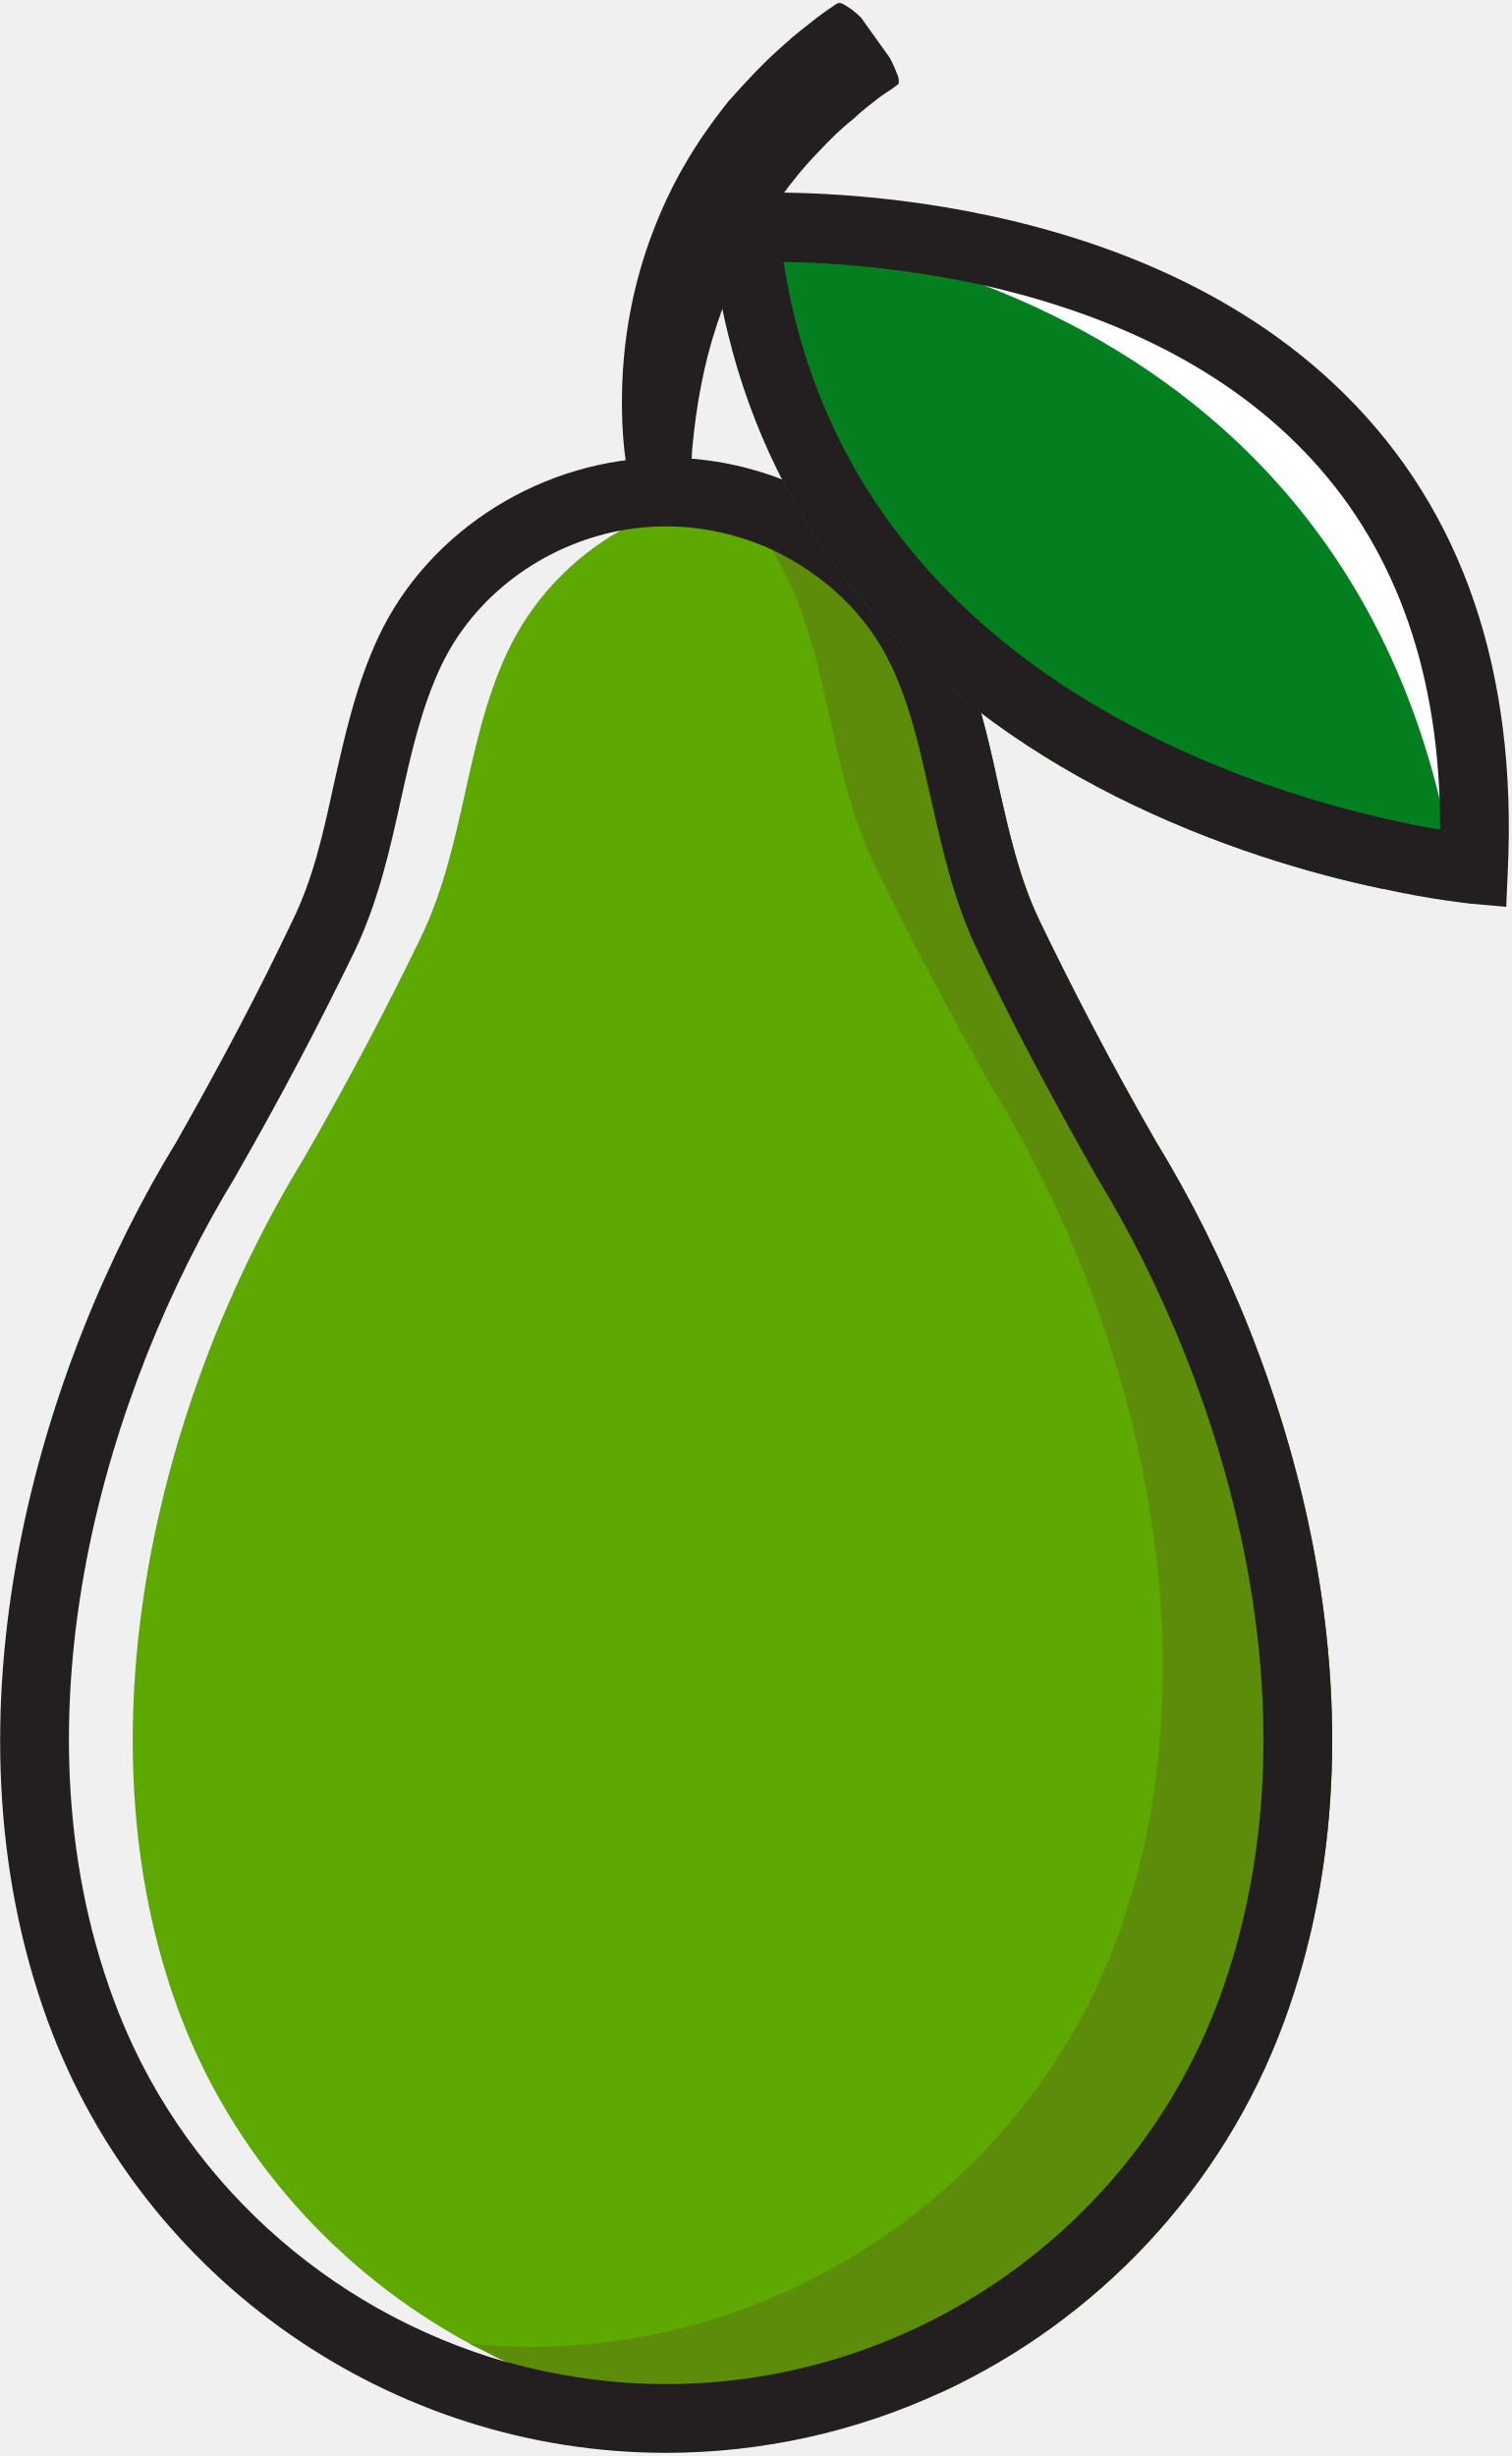
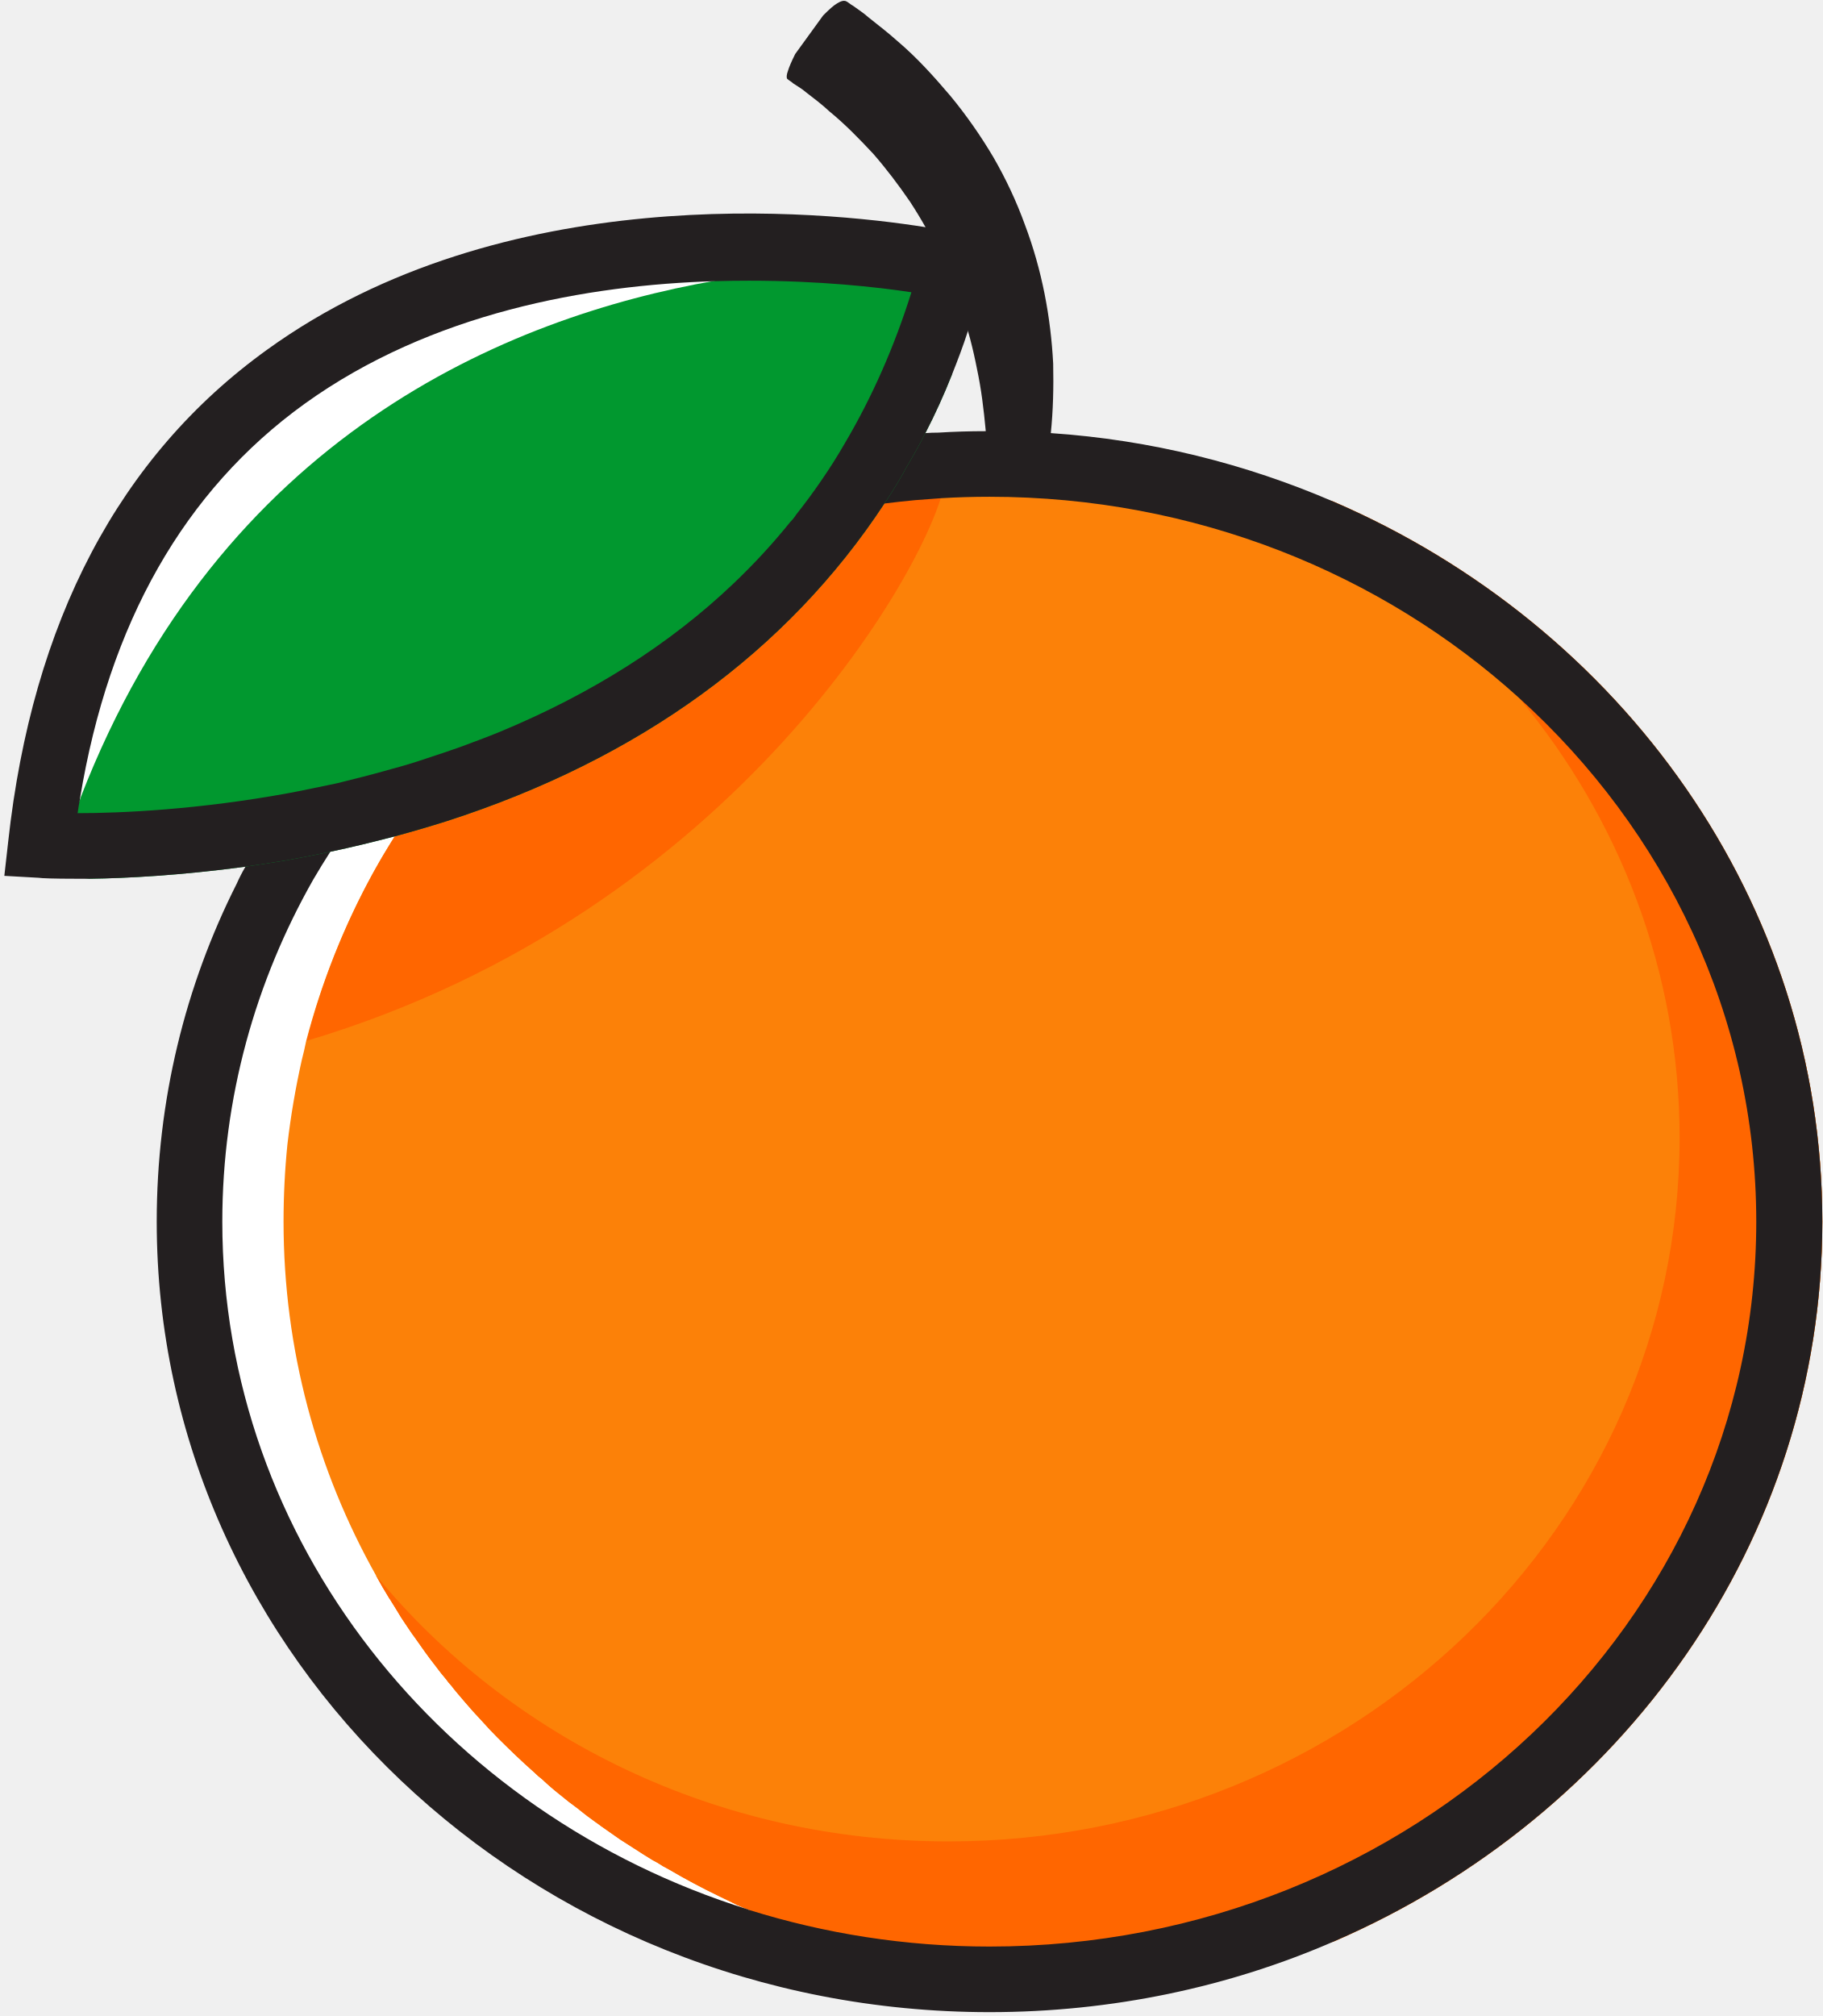
- <svg xmlns="http://www.w3.org/2000/svg" version="1.2" viewBox="0 0 288 468" width="288" height="468">
+ <svg xmlns="http://www.w3.org/2000/svg" version="1.2" viewBox="0 0 378 418" width="378" height="418">
  <style>
- 		.s0 { fill: #5da901 } 
- 		.s1 { fill: #5c8c09 } 
- 		.s2 { fill: #231f20 } 
- 		.s3 { fill: #ffffff } 
- 		.s4 { fill: #037f20 } 
+ 		.s0 { fill: #ffffff } 
+ 		.s1 { fill: #fc8108 } 
+ 		.s2 { fill: #ff6600 } 
+ 		.s3 { fill: #231f20 } 
+ 		.s4 { fill: #01982f } 
	</style>
  <g id="Artwork">
    <g id="&lt;Group&gt;">
      <g id="-e-&lt;Group&gt;">
        <g id="&lt;Group&gt;">
-           <path id="&lt;Path&gt;" class="s0" d="m244.6 385.4c-11.7 31.7-35.6 56.7-65.1 70.4-10.9 3.3-22.3 5.1-34 5.1q-1.8 0-3.7-0.1-1.4 0-2.9-0.1-0.1 0-0.3 0-0.6-0.1-1.3-0.1-1.1-0.1-2.2-0.2-5.2-0.5-10.4-1.4-1-0.2-1.9-0.4-1.1-0.2-2.2-0.4-1.1-0.3-2.2-0.5-1.1-0.3-2.2-0.6-1.2-0.3-2.3-0.6-0.9-0.3-1.9-0.6-6.6-2-12.9-4.7-1.3-0.5-2.6-1.1-0.3-0.2-0.6-0.3-1.6-0.7-3.2-1.6-1.6-0.8-3.2-1.6c-25.1-13.6-45.3-35.9-55.5-63.5-19.3-52.4-4.4-116 23.8-162.2 8-13.9 15.6-28.2 22.5-42.5 8.3-17.4 8.3-36.9 16.4-54.2 4.6-9.8 12.2-17.8 21.5-23.1 6.1-3.5 12.8-5.9 19.9-6.9q0.9-0.1 1.8-0.2 1.8-0.2 3.5-0.2 1.1-0.1 2.1-0.1c3.7 0 7.3 0.4 10.9 1.1 11 6.1 20 15.3 25.3 26.6 4.3 9.2 6.5 18.8 8.5 28.1 2.1 9.2 4 17.9 7.9 26 6.4 13.3 13.8 27.5 22.2 42.1 26 42.5 46 109 24.3 167.8z" />
+           <path id="&lt;Path&gt;" class="s0" d="m371.1 253.3c0-86.8-74.3-157.1-165.9-157.1-91.7 0-165.9 70.3-165.9 157.1 0 86.8 74.2 157.1 165.9 157.1 91.6 0 165.9-70.3 165.9-157.1z" />
        </g>
        <g id="&lt;Group&gt;">
-           <path id="&lt;Path&gt;" class="s1" d="m220.3 217.6c26 42.5 46 109 24.3 167.8-11.7 31.7-35.6 56.7-65.1 70.4-10.9 3.3-22.3 5.1-34 5.1q-1.8 0-3.7-0.1-1.4 0-2.9-0.1-0.1 0-0.3 0-0.6-0.1-1.3-0.1-1.1-0.1-2.2-0.2-5.2-0.5-10.4-1.4-1-0.2-1.9-0.4-1.1-0.2-2.2-0.4-1.1-0.3-2.2-0.5-1.1-0.3-2.2-0.6-1.2-0.3-2.3-0.6-0.9-0.3-1.9-0.6-6.6-2-12.9-4.7-1.3-0.5-2.5-1.1-0.4-0.1-0.7-0.3-1.6-0.7-3.2-1.6-1.6-0.8-3.2-1.6 5.8 0.6 11.8 0.6c49.2 0 94.5-31.5 111.5-77.7 19.4-52.5 4.5-116.1-23.8-162.3-7.9-13.9-15.5-28.2-22.4-42.5-8.4-17.4-8.3-36.9-16.4-54.2q-1.4-3-3.2-5.8c-2.5-3.9-5.5-7.4-8.9-10.5q0.9-0.1 1.8-0.2c1.2-0.1 2.3-0.2 3.5-0.2q1.1-0.1 2.1-0.1c3.7 0 7.3 0.4 10.9 1.1 11 6.1 20 15.3 25.3 26.6 4.3 9.2 6.5 18.8 8.5 28.1 2.1 9.2 4 17.9 7.9 26 6.4 13.3 13.8 27.5 22.2 42.1z" />
+           <path id="&lt;Path&gt;" class="s1" d="m377.9 253.3c0 66.2-41.6 123.4-101.2 149.2-16.4 5.1-33.9 7.9-52 7.9q-1.7 0-3.4 0-1.3 0-2.5-0.1-2-0.1-3.9-0.2-1 0-2-0.1-0.8 0-1.5-0.1-1.6-0.1-3.2-0.3-0.6 0-1.2-0.1-3.6-0.3-7.3-0.9-2.2-0.3-4.4-0.7-1.9-0.3-3.9-0.7-6.2-1.2-12.1-2.8-2-0.5-3.9-1.1-1.9-0.5-3.7-1.1-2.6-0.8-5.1-1.7-1.4-0.5-2.7-1-1.9-0.7-3.8-1.4-1.9-0.8-3.7-1.6-0.6-0.2-1.1-0.5-0.9-0.3-1.7-0.7-0.8-0.3-1.5-0.7-1.5-0.7-2.9-1.4-5.4-2.6-10.5-5.6-1.2-0.6-2.4-1.4-1-0.5-1.9-1.1-1-0.6-1.9-1.2-1.9-1.2-3.9-2.5-2-1.4-4-2.8-0.5-0.4-1.1-0.8-1.7-1.2-3.3-2.5-0.2-0.2-0.5-0.4-1.8-1.3-3.6-2.8-1.9-1.5-3.7-3.2-0.8-0.6-1.6-1.4c-2.6-2.3-5.1-4.7-7.6-7.2q-1.7-1.7-3.2-3.4-1.9-2-3.6-4c-1-1.2-2-2.3-2.9-3.5q-0.5-0.5-0.9-1.1-1.2-1.4-2.3-2.9c-1.5-1.9-2.9-3.9-4.3-5.9-0.7-0.9-1.3-1.9-2-2.9q-0.4-0.6-0.8-1.2-1.2-2-2.4-3.9-0.1-0.1-0.2-0.3-1.3-2.1-2.5-4.3-0.1-0.1-0.1-0.2 0 0 0 0c-12.3-21.9-19.2-46.9-19.2-73.4q0-8.1 0.8-16c0.7-6 1.7-11.8 3-17.6q0.5-1.9 0.9-3.9c3.2-12.2 7.9-24 13.9-34.9q2.1-3.8 4.5-7.5 2.8-4.5 5.9-8.8 0.8-1.2 1.7-2.3 0.7-1 1.4-1.9 2.2-2.9 4.6-5.6c15.9-18.8 36.3-33.9 59.6-44.2 3.3-1.4 6.7-2.8 10.1-4 3-1.1 6.1-2.1 9.2-3q0.9-0.3 1.8-0.6c2.4-0.7 4.9-1.3 7.3-1.9q1.1-0.3 2.2-0.6 0.1 0 0.2 0c1.4-0.3 2.8-0.6 4.2-0.9q0.7-0.1 1.4-0.2 2.3-0.5 4.7-0.9 4.2-0.7 8.6-1.2c3.3-0.4 6.7-0.7 10.1-0.8q1-0.1 2-0.1 3.9-0.2 7.8-0.2 9.7 0 19.2 1 1.4 0.2 2.8 0.4 1.2 0.1 2.4 0.3 1.7 0.2 3.3 0.5 1.5 0.2 3 0.5 1.5 0.3 3 0.6 1.1 0.1 2.2 0.4 1.1 0.2 2.3 0.5 2 0.4 3.9 0.9 3.2 0.8 6.3 1.7 1.7 0.5 3.4 1 0 0 0 0c59.8 25.8 101.4 83 101.4 149.3z" />
        </g>
        <g id="&lt;Group&gt;">
-           <path id="&lt;Compound Path&gt;" fill-rule="evenodd" class="s2" d="m244.6 385.4c-11.7 31.7-35.6 56.7-65.1 70.4-16.2 7.5-34.1 11.6-52.6 11.6-52.3 0-99.6-32.9-117.7-82-21.6-58.8-1.6-125.3 24.4-167.8 8.3-14.6 15.8-28.8 22.1-42.1 4-8.1 5.9-16.8 7.9-26 2.1-9.3 4.2-18.9 8.5-28.1 9.6-20.5 31.6-34.2 54.8-34.2 10.4 0 20.6 2.7 29.5 7.6 11 6.1 20 15.3 25.3 26.6 4.3 9.2 6.5 18.8 8.5 28.1 2.1 9.2 4 17.9 7.9 26 6.4 13.3 13.8 27.5 22.2 42.1 26 42.5 46 109 24.3 167.8zm-35.6-161.1l-0.1-0.2c-8.5-14.9-16.1-29.3-22.6-42.9-4.6-9.5-6.7-19.3-8.9-28.9-2-9-3.8-17.4-7.5-25.3-4.6-9.9-13-17.7-22.9-22.3-6.2-2.8-13.1-4.4-20.1-4.4q-4.4 0-8.7 0.8c-14.8 2.8-27.9 12.5-34.2 25.9-3.7 7.9-5.6 16.3-7.6 25.3-2.1 9.6-4.3 19.4-8.8 28.9-6.6 13.6-14.2 28.1-22.7 42.9l-0.1 0.2c-24.4 40-43.3 102.1-23.2 156.6 12.5 34.1 40.9 59.5 74.9 69.2q0 0 0.1 0c9.7 2.7 19.9 4.2 30.3 4.2 46.9 0 89.2-29.5 105.4-73.4 20.1-54.5 1.1-116.6-23.3-156.6z" />
+           <path id="&lt;Path&gt;" class="s2" d="m196.4 96.2c0 0-0.1 0.8-0.2 2.3q-0.1 0.5-0.2 1.1c-2.4 16.1-43.1 89.6-132.4 116.2 5-19.5 13.9-37.6 25.9-53.5q0.7-1 1.4-1.9c32.6-23 74.2-46.9 89.3-56.8 1.6-1.1 3.6-2.1 5.5-3.1 5.3-2.5 10.7-4.3 10.7-4.3z" />
        </g>
        <g id="&lt;Group&gt;">
-           <path id="&lt;Path&gt;" class="s2" d="m131.6 97.5c-0.1-1.7-0.1-3.9 0-5.9q0.1-3.1 0.3-6.1c0.4-4.1 0.9-8.1 1.7-12.1 1.5-7.9 4.1-15.6 7.5-22.8q2.6-5.4 5.8-10.4c2.2-3.2 4.6-6.4 7.3-9.4 2.7-2.9 5.4-5.8 8.6-8.3 1.4-1.4 3.1-2.6 4.7-3.9 0.8-0.6 1.6-1.1 2.5-1.7 0.4-0.3 0.8-0.6 1.2-0.9 0.1-0.3 0.1-0.8-0.1-1.5-0.3-0.8-0.7-1.8-1.5-3.4l-5.5-7.7c-1.2-1.2-2.2-1.9-2.9-2.3-0.7-0.5-1.2-0.6-1.5-0.5-0.6 0.2-1 0.7-1.6 1-1 0.7-2 1.4-3 2.2-2 1.6-4 3.1-5.8 4.8-3.8 3.3-7.2 7-10.5 10.7-3.1 3.9-6 8-8.4 12.2-2.5 4.3-4.5 8.7-6.2 13.2-3.4 9.1-5.2 18.4-5.6 27.7-0.2 4.6-0.1 9.2 0.4 13.7q0.4 3.4 1.1 6.8c0.4 2.3 0.4 2.6 1.2 5z" />
+           <path id="&lt;Path&gt;" class="s2" d="m377.9 253.3c0 66.2-41.6 123.4-101.2 149.2-16.4 5.1-33.9 7.9-52 7.9q-1.7 0-3.4 0-1.3 0-2.5-0.1-2-0.1-3.9-0.2-1 0-2-0.1-0.8 0-1.5-0.1-1.6-0.1-3.2-0.3-0.6 0-1.2-0.1-3.6-0.3-7.3-0.9-2.2-0.3-4.4-0.7-1.9-0.3-3.9-0.7-6.2-1.2-12.1-2.8-2-0.5-3.9-1.1-1.9-0.5-3.7-1.1-2.6-0.8-5.1-1.7-1.4-0.5-2.7-1-1.9-0.7-3.8-1.4-1.9-0.8-3.7-1.6-0.6-0.2-1.1-0.5-0.1 0-0.2-0.1-0.7-0.3-1.5-0.6-0.8-0.3-1.5-0.7-1.5-0.7-2.9-1.4-5.4-2.6-10.5-5.6-1.2-0.6-2.4-1.4-1-0.5-1.9-1.1-1-0.6-1.9-1.2-1.9-1.2-3.9-2.5-2-1.4-4-2.8-0.5-0.4-1.1-0.8-1.7-1.2-3.3-2.5-0.2-0.2-0.5-0.4-1.8-1.3-3.6-2.8-1.9-1.5-3.7-3.2-0.8-0.6-1.6-1.4c-2.6-2.3-5.1-4.7-7.6-7.2q-1.7-1.7-3.2-3.4-1.9-2-3.6-4c-1-1.2-2-2.3-2.9-3.5q-0.5-0.5-0.9-1.1-1.2-1.4-2.3-2.9c-1.5-1.9-2.9-3.9-4.3-5.9-0.7-0.9-1.3-1.9-2-2.9q-0.4-0.6-0.8-1.2-1.2-2-2.4-3.9-0.1-0.1-0.2-0.3-1.3-2.1-2.5-4.3-0.1-0.1-0.1-0.2c27.7 33.6 70.6 55.1 118.7 55.1 83.7 0 151.6-65.3 151.6-145.9 0-34.5-12.5-66.2-33.3-91.2-11.5-13.8-25.5-25.5-41.5-34.6q0 0-0.1 0c-9.2-5.3-19.1-9.6-29.5-12.9q1.4 0.2 2.8 0.4 1.2 0.1 2.4 0.3 1.7 0.2 3.3 0.5 1.5 0.2 3 0.5 1.5 0.3 3 0.6 1.1 0.1 2.2 0.4 1.1 0.2 2.3 0.5 2 0.4 3.9 0.9 3.2 0.8 6.3 1.7 1.7 0.5 3.4 1 0 0 0 0c59.8 25.8 101.4 83 101.4 149.3z" />
+         </g>
+         <g id="&lt;Group&gt;">
+           <path id="&lt;Compound Path&gt;" fill-rule="evenodd" class="s3" d="m377.9 253.3c0 66.2-41.6 123.4-101.2 149.2-21.8 9.5-46.1 14.7-71.5 14.7-95.3 0-172.7-73.5-172.7-163.9 0-25.1 5.9-48.9 16.6-70.1q0.8-1.8 1.8-3.5 2-3.9 4.3-7.6 2.4-4 5-7.8c25.6-37.5 67-64.5 115.1-72.5q4.2-0.7 8.5-1.2 4-0.5 8.1-0.8 1.3-0.1 2.7-0.1c3.2-0.2 6.5-0.3 9.8-0.3h0.8q6.4 0 12.7 0.4c20.8 1.4 40.5 6.4 58.6 14.2q0 0 0 0c59.8 25.8 101.4 83 101.4 149.3zm-13.7 0c0-42.6-18.9-81.2-49.2-108.6-28.5-25.8-67.2-41.7-109.8-41.7q-5.1 0-10.1 0.3-2.7 0.2-5.3 0.4-3.2 0.3-6.4 0.7-3 0.4-5.9 0.9-1.6 0.3-3.3 0.6-5.1 0.9-10.2 2.2-4.5 1.2-8.9 2.5c-29.4 9.3-55.1 26.5-74.1 48.9q-3.6 4.3-7 8.8-2.9 4.1-5.5 8.3-1.8 2.8-3.5 5.7c-12 21.1-18.9 45.3-18.9 71 0 66.3 45.7 122.8 109 142.6q0.1 0.1 0.2 0.1c15.7 4.9 32.4 7.6 49.9 7.6 87.7 0 159-67.4 159-150.3z" />
        </g>
        <g id="&lt;Group&gt;">
          <g id="&lt;Group&gt;">
-             <path id="&lt;Path&gt;" class="s3" d="m141.9 43.4c0 0 145.1-8.2 138.9 122.3 0 0-127.9-12.2-138.9-122.3z" />
+             <path id="&lt;Path&gt;" class="s0" d="m197.7 55c0 0-172.1-37.1-189.2 120.2 0 0 155.3 9.6 189.2-120.2z" />
          </g>
          <g id="&lt;Group&gt;">
-             <path id="&lt;Path&gt;" class="s4" d="m277.7 170.3c0 0-5.6 0-14.6-1q0 0 0 0c-12.9-2.7-31.5-8-50.6-17.6-38.2-19.3-63.1-48.4-73-85.1-0.5-7.2-0.4-14.8 0.3-23 0 0 0.8 0 2.1 0.1 6.1 0.5 24.3 2.5 45.7 10.7q0 0 0 0c32.6 12.6 72.5 39.7 86.7 97.8q1.6 6.2 2.7 13 0.4 2.5 0.7 5.1z" />
+             <path id="&lt;Path&gt;" class="s4" d="m200.1 55.7q-0.7 11.7-2.7 22-2.5 6.3-5.5 12.1-1.9 3.7-4 7.2c-0.6 1.2-1.3 2.3-2 3.5q0 0 0 0-1.2 2-2.5 3.9c-20.1 30.6-50.8 53-90.9 65.9q-5.4 1.7-10.6 3.1c-4.6 1.2-9.1 2.3-13.4 3.2q-4.7 1-9.2 1.8-4.3 0.7-8.4 1.3c-13.4 1.8-24.6 2.4-32.3 2.5q0 0 0 0c-4.7-0.5-7.4-0.9-7.4-0.9 0.6-2 1.3-4 1.9-5.9 1.2-3.4 2.3-6.7 3.6-9.9q0 0 0-0.1c29-74.9 88.3-99.6 131.6-107.2 23.8-4.2 42.7-3.3 49.3-2.8 1.7 0.2 2.5 0.3 2.5 0.3z" />
          </g>
          <g id="&lt;Group&gt;">
-             <path id="&lt;Compound Path&gt;" fill-rule="evenodd" class="s2" d="m287.3 166l-0.3 6.8-6.8-0.6c-0.6-0.1-7.1-0.7-17.1-2.9q0 0 0 0c-12.9-2.7-31.5-8-50.6-17.6-38.2-19.3-63.1-48.4-73-85.1q-3-10.9-4.1-22.6l-0.7-6.8 6.8-0.4c3-0.1 72.5-3.6 114.8 38.4 22.4 22.2 32.8 52.7 31 90.8zm-138-116.1c12.9 83 99.7 103.9 125.1 108.2q0-3-0.1-5.9c-1-28-10.2-50.8-27.2-67.6-17.1-17-39.7-25.7-59.5-30.2q0 0 0 0c-16-3.5-30.2-4.4-38.3-4.5z" />
+             <path id="&lt;Compound Path&gt;" fill-rule="evenodd" class="s3" d="m206.1 49.9l-1.8 6.9q-1.6 6-3.6 11.9c-1 3.1-2.1 6-3.3 9q-2.5 6.3-5.5 12.1-1.9 3.7-4 7.2c-0.6 1.2-1.3 2.3-2 3.5q0 0 0 0-1.2 2-2.5 3.9c-20.1 30.6-50.8 53-90.9 65.9q-5.4 1.7-10.6 3.1c-4.6 1.2-9.1 2.3-13.4 3.2q-4.7 1-9.2 1.8-4.3 0.7-8.4 1.3c-13.4 1.8-24.6 2.4-32.3 2.5q0 0 0 0-1.5 0-2.8 0c-4.6 0-7.3-0.1-7.8-0.2l-7.1-0.4 0.8-7.1c5-45.6 23-79.9 53.7-102 48.9-35.3 114.6-28.9 136.5-25.4 4.1 0.6 6.7 1.1 7.3 1.2zm-53.9 71q6.3-6 11.7-12.7 0.7-0.7 1.2-1.5 2.7-3.4 5.1-6.9 2.7-3.9 5-7.9 8.5-14.4 13.8-31.3c-7.2-1.1-19.2-2.4-33.6-2.4q-3.5 0-7.2 0.1c-26.3 0.8-58.7 6.5-85 25.4-25 18-40.6 45.5-46.6 81.8q0 0.1 0 0.1-0.3 1.5-0.5 3c8.9 0 25-0.7 44-4.2 3.2-0.6 6.4-1.3 9.8-2 3.6-0.9 7.3-1.8 11.1-2.9q3.8-1 7.6-2.3 3.4-1.1 6.8-2.3c2.7-1 5.4-2 8.1-3.1 19.1-7.9 35.4-18.2 48.7-30.9z" />
          </g>
+         </g>
+         <g id="&lt;Group&gt;">
+           <path id="&lt;Path&gt;" class="s3" d="m204.8 101.8c0-1.8 0-4.1-0.1-6.2q0-3.2-0.3-6.4c-0.4-4.3-0.9-8.5-1.8-12.7-1.6-8.3-4.3-16.3-7.8-23.9q-2.7-5.6-6.1-10.8c-2.4-3.5-4.9-6.8-7.6-9.9-2.9-3.1-5.8-6.1-9.1-8.8-1.5-1.4-3.2-2.7-4.9-4-0.8-0.7-1.7-1.2-2.6-1.8-0.4-0.4-0.9-0.6-1.3-1-0.1-0.3-0.1-0.8 0.2-1.6 0.2-0.7 0.7-1.9 1.5-3.5l5.8-8c1.3-1.3 2.2-2.1 2.9-2.5 0.8-0.5 1.3-0.6 1.7-0.5 0.6 0.2 1 0.7 1.6 1 1.1 0.8 2.2 1.5 3.2 2.4 2 1.6 4.1 3.2 6.1 5 4 3.4 7.5 7.3 10.9 11.3 3.3 4 6.3 8.3 8.9 12.7 2.6 4.5 4.8 9.2 6.5 13.9 3.6 9.5 5.4 19.3 5.9 28.9 0.1 4.9 0 9.7-0.5 14.5q-0.4 3.5-1.1 7.1c-0.5 2.3-0.4 2.7-1.2 5.3z" />
        </g>
      </g>
    </g>
  </g>
</svg>
